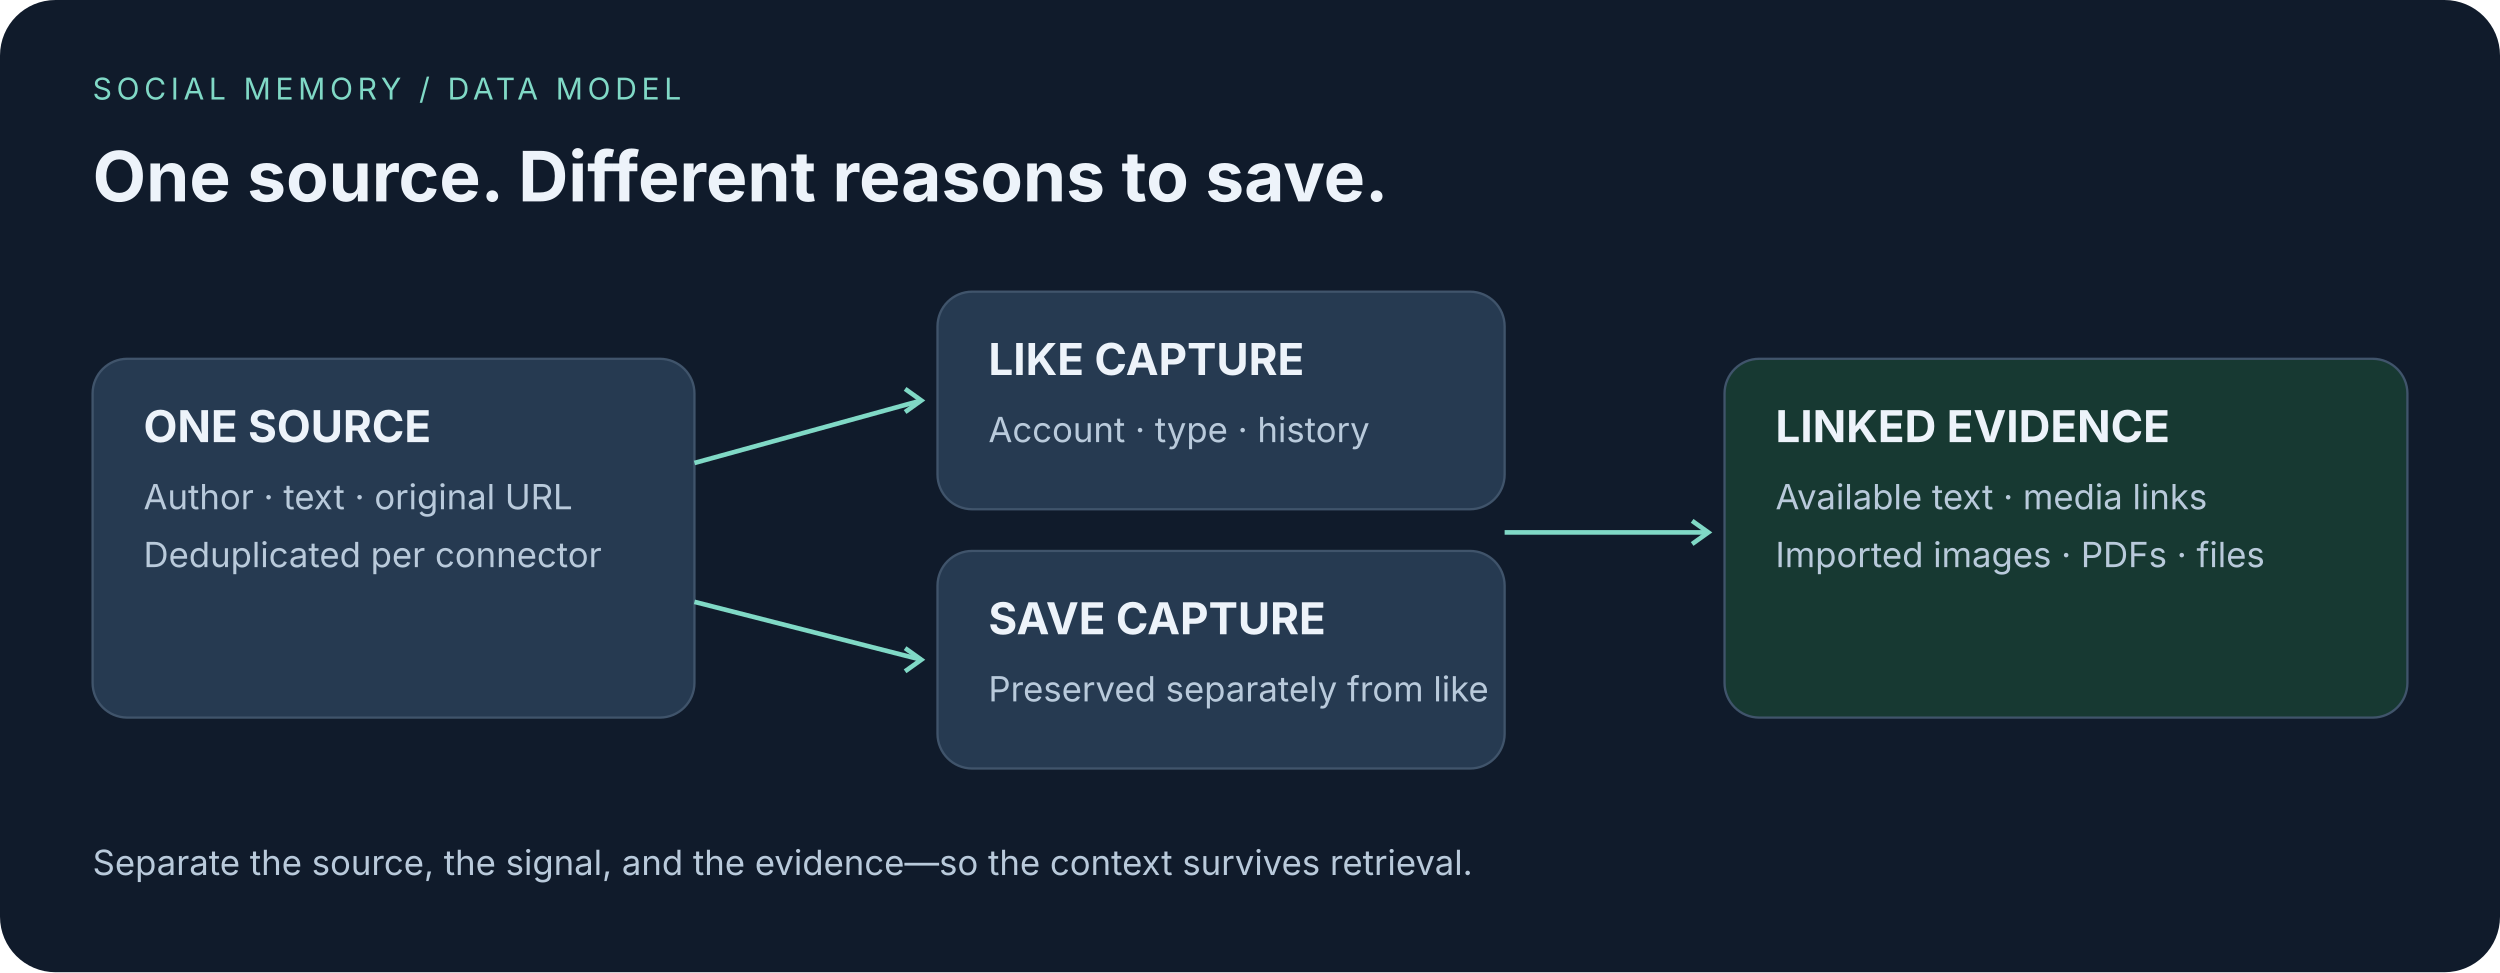
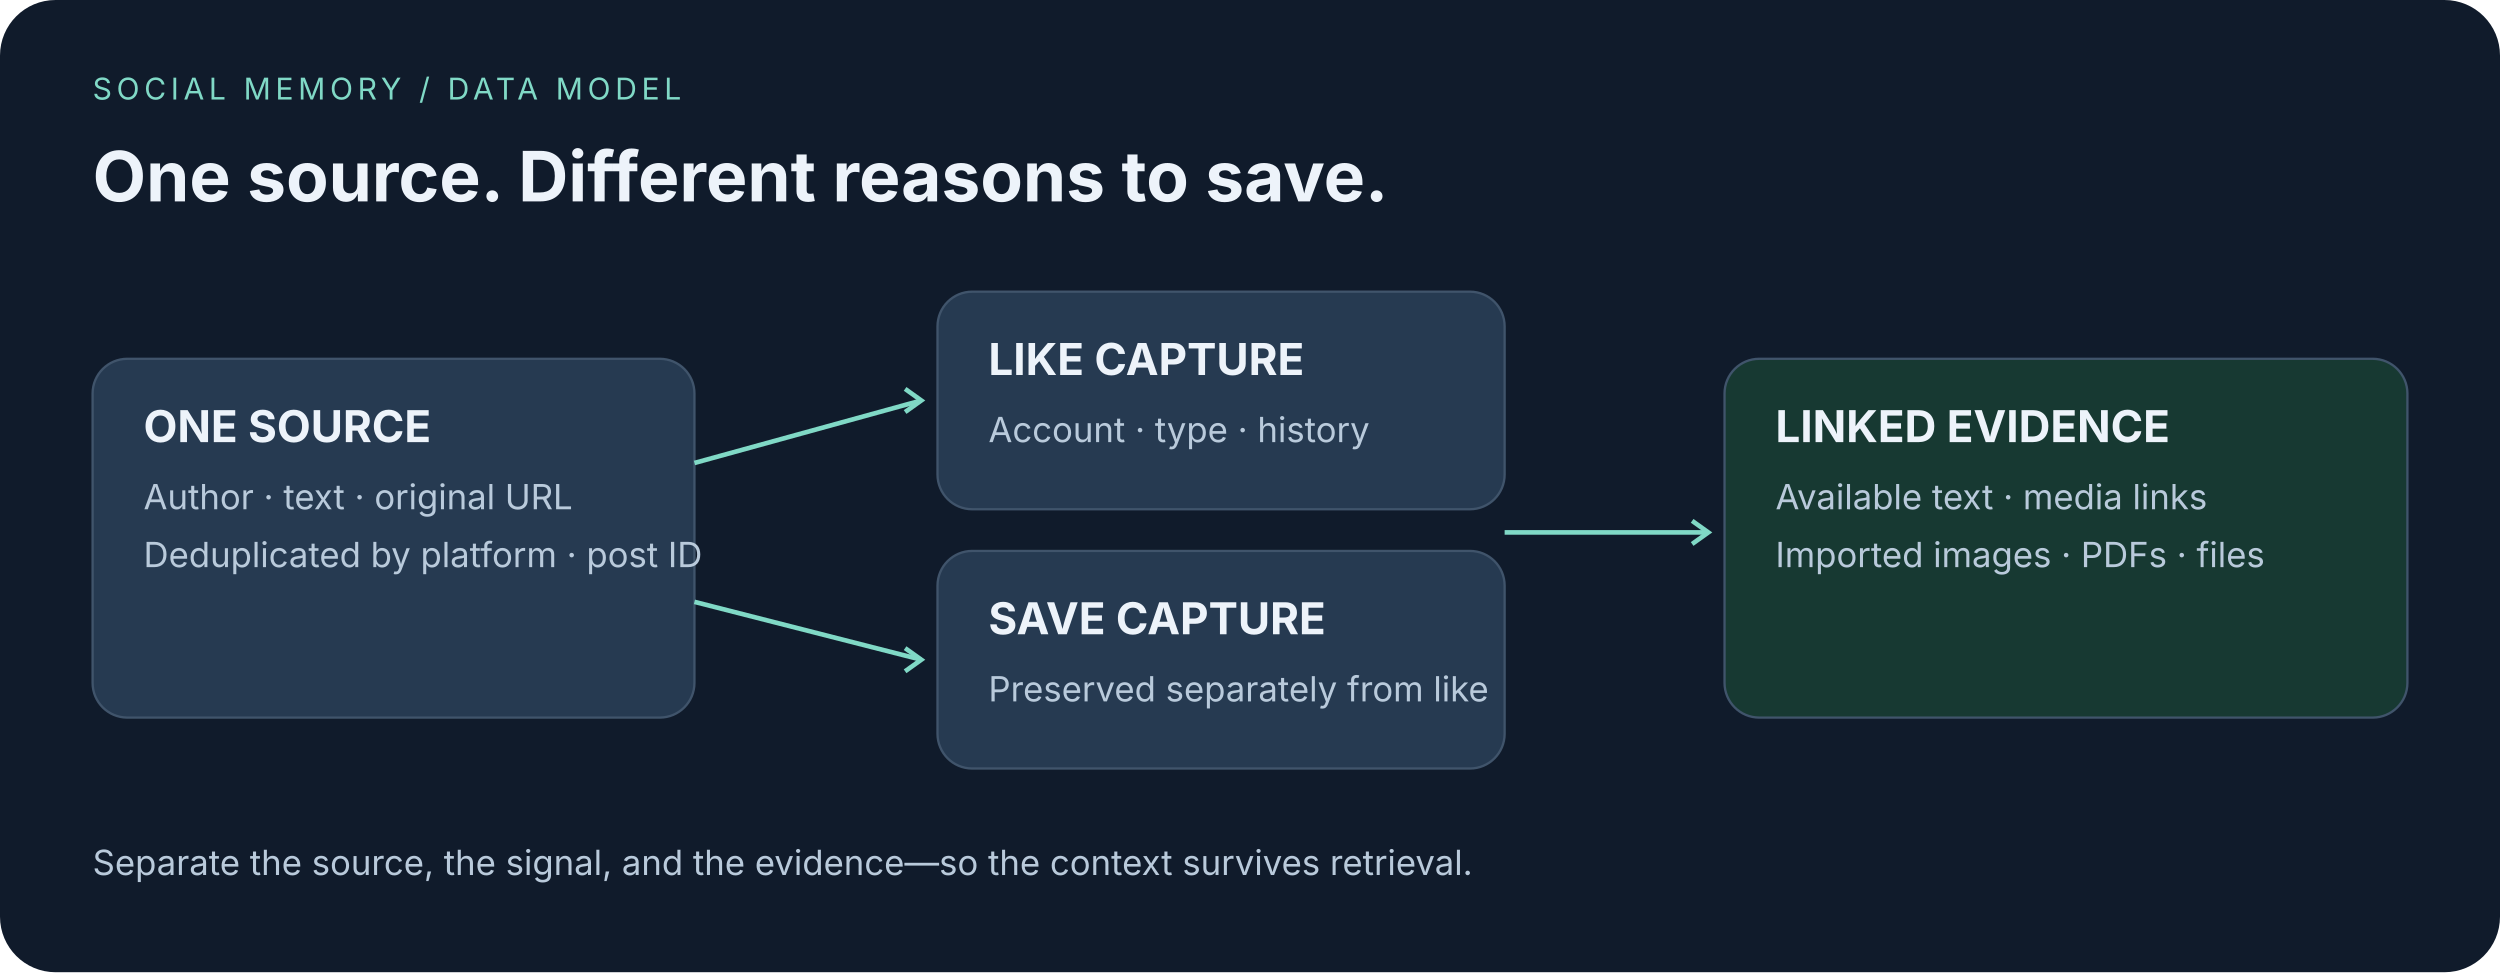
<svg xmlns="http://www.w3.org/2000/svg" width="1080" height="420" viewBox="0 0 1080 420" role="img" aria-labelledby="title desc">
  <rect width="1080" height="420" rx="24" fill="#101b2b" />
  <g font-family="system-ui, -apple-system, 'Segoe UI', sans-serif" fill="#edf3fa">
    <text x="40" y="43" fill="#80d9c6" font-size="13" letter-spacing="2">SOCIAL MEMORY / DATA MODEL</text>
    <text x="40" y="87" font-size="30" font-weight="700">One source. Different reasons to save.</text>
    <rect x="40" y="155" width="260" height="155" rx="15" fill="#263a51" stroke="#40546b" />
    <text x="62" y="191" font-size="19" font-weight="650">ONE SOURCE</text>
    <text x="62" y="220" fill="#b9cadb" font-size="15">Author · text · original URL</text>
-     <text x="62" y="245" fill="#b9cadb" font-size="15">Deduplicated per connector</text>
+     <text x="62" y="245" fill="#b9cadb" font-size="15">Deduplicated by platform · post ID</text>
    <rect x="405" y="126" width="245" height="94" rx="15" fill="#263a51" stroke="#40546b" />
    <text x="427" y="162" font-size="19" font-weight="650">LIKE CAPTURE</text>
    <text x="427" y="191" fill="#b9cadb" font-size="15">Account · type · history</text>
    <rect x="405" y="238" width="245" height="94" rx="15" fill="#263a51" stroke="#40546b" />
    <text x="427" y="274" font-size="19" font-weight="650">SAVE CAPTURE</text>
    <text x="427" y="303" fill="#b9cadb" font-size="15">Preserved separately from like</text>
    <path d="M300 200 L398 173" stroke="#80d9c6" stroke-width="2" fill="none" />
    <path d="M391 168 L398 173 L391 178" stroke="#80d9c6" stroke-width="2" fill="none" />
    <path d="M300 260 L398 285" stroke="#80d9c6" stroke-width="2" fill="none" />
    <path d="M391 280 L398 285 L391 290" stroke="#80d9c6" stroke-width="2" fill="none" />
    <rect x="745" y="155" width="295" height="155" rx="15" fill="#173932" stroke="#40546b" />
    <text x="767" y="191" font-size="19" font-weight="650">LINKED EVIDENCE</text>
    <text x="767" y="220" fill="#b9cadb" font-size="15">Available text · media links</text>
    <text x="767" y="245" fill="#b9cadb" font-size="15">Imported images · PDFs · files</text>
    <path d="M650 230 L738 230" stroke="#80d9c6" stroke-width="2" fill="none" />
    <path d="M731 225 L738 230 L731 235" stroke="#80d9c6" stroke-width="2" fill="none" />
    <text x="40" y="378" font-size="15" fill="#b9cadb">Separate the source, the signal, and the evidence—so the context survives retrieval.</text>
  </g>
</svg>
